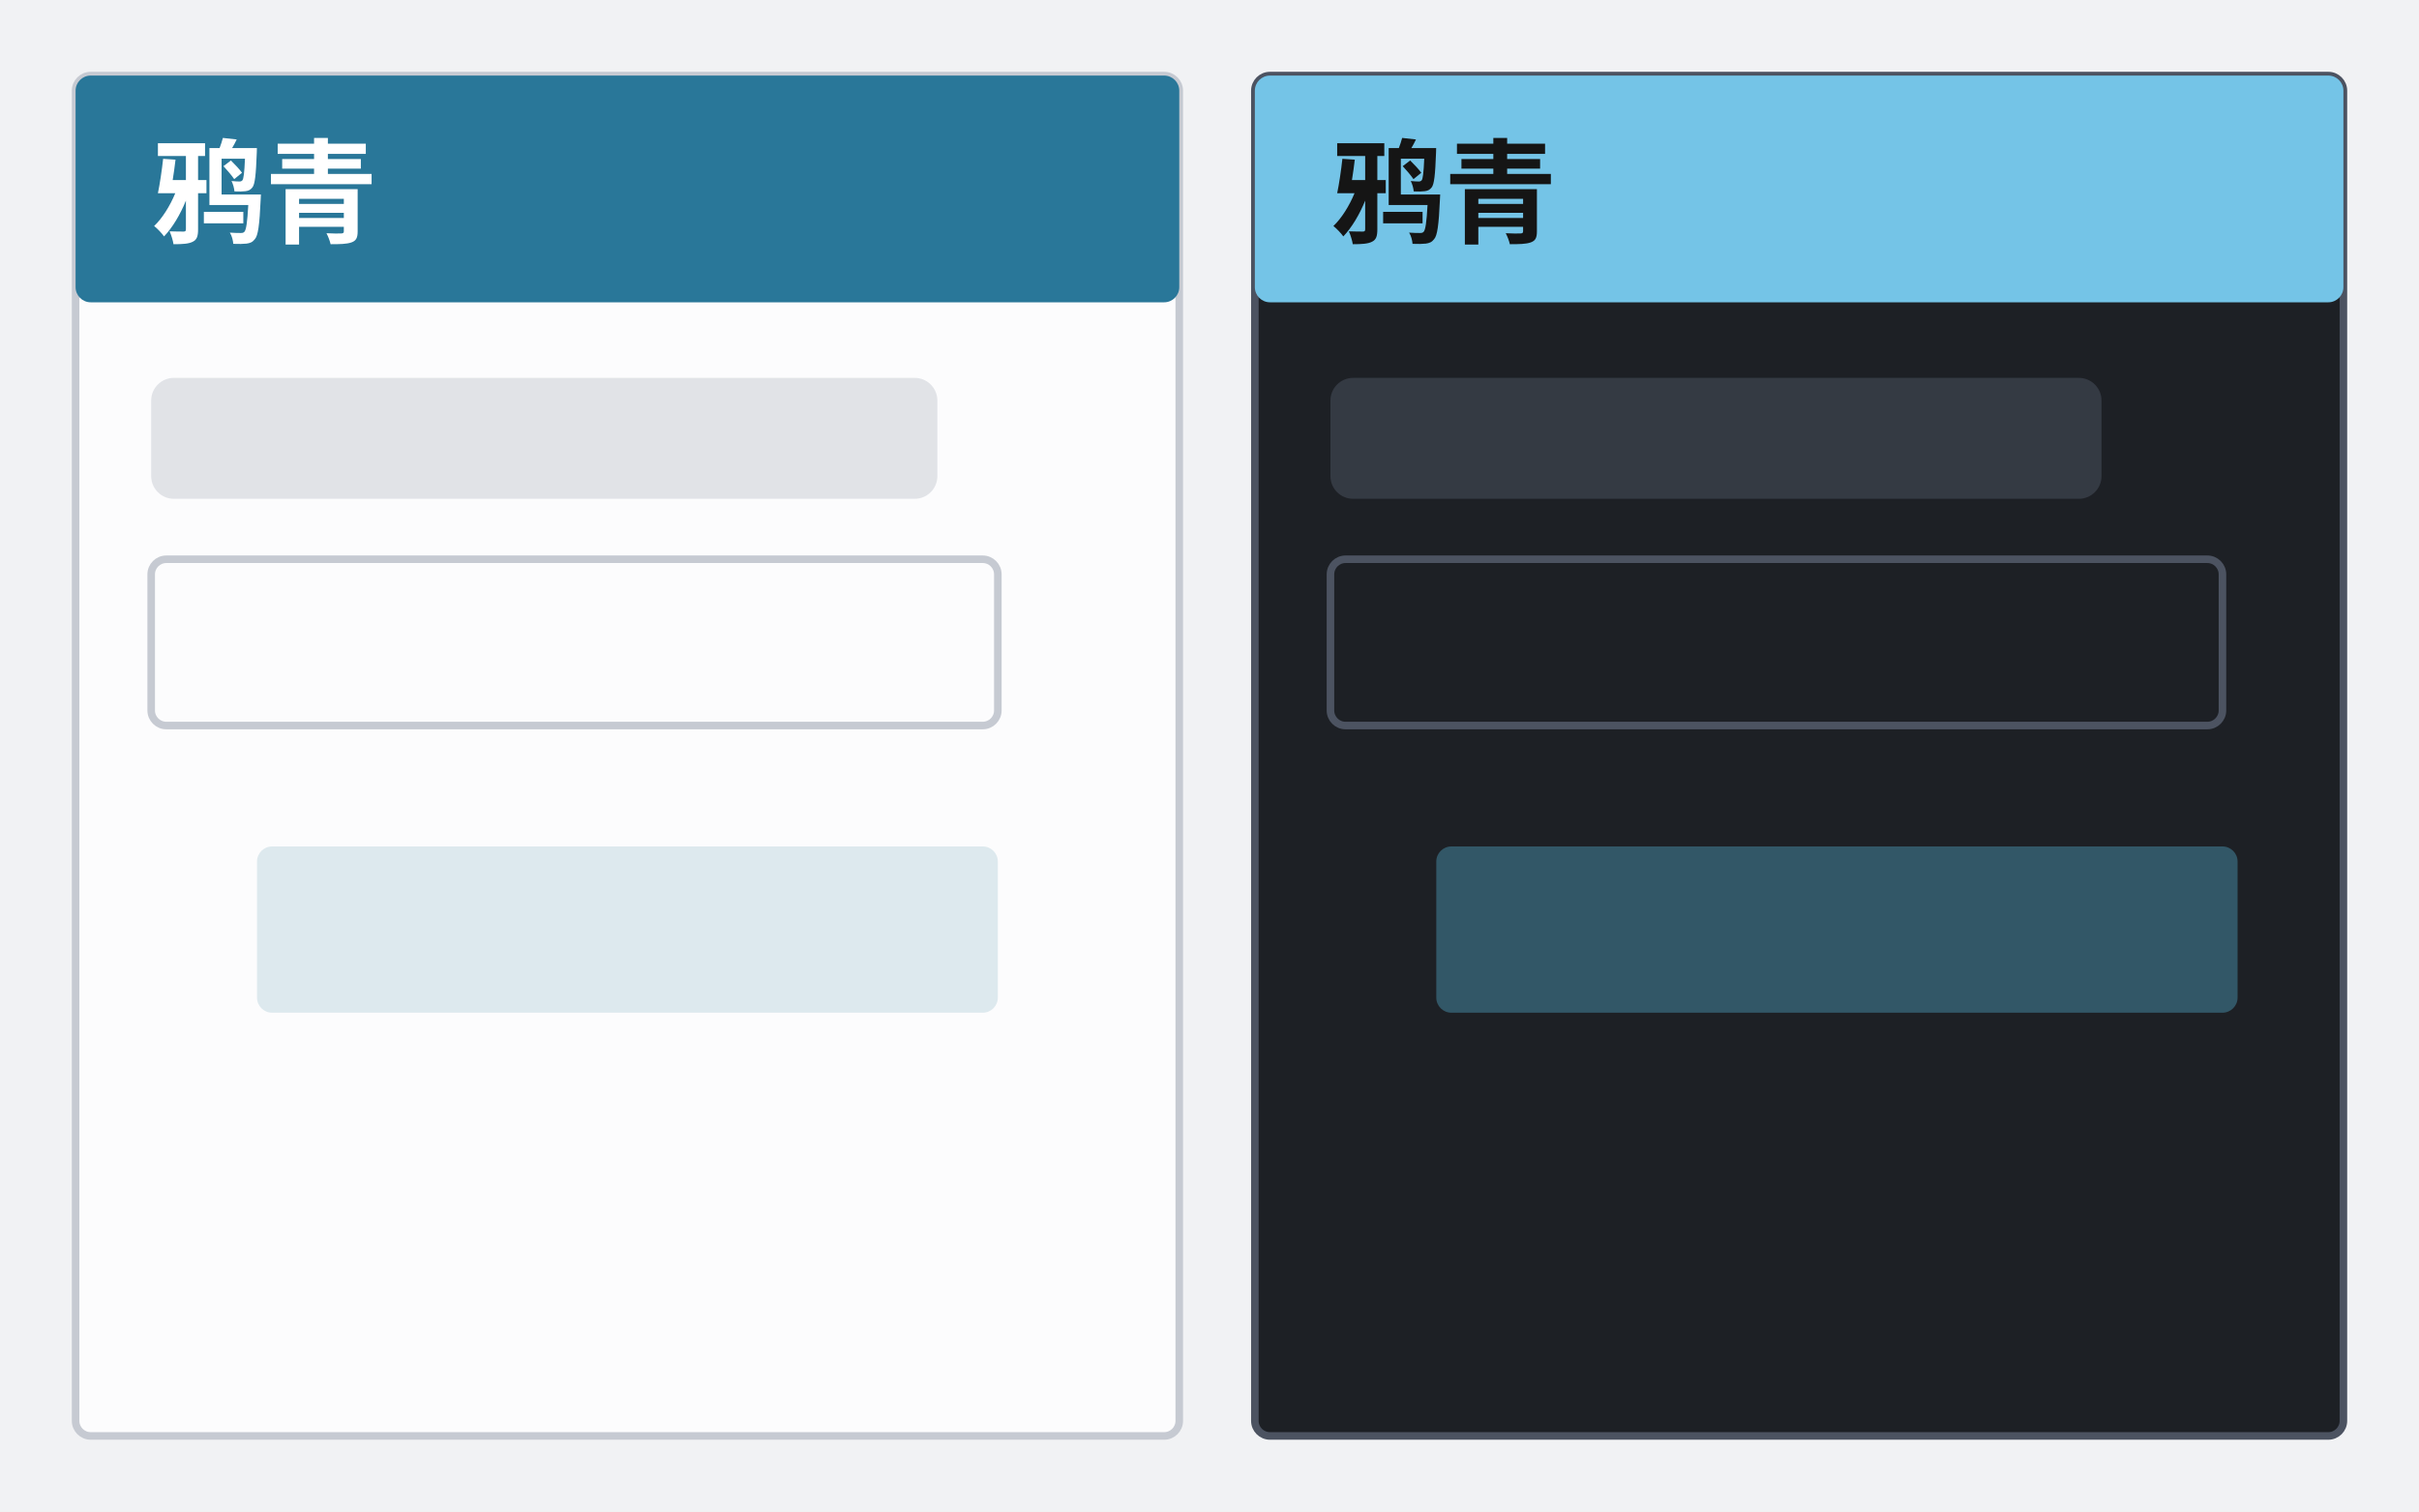
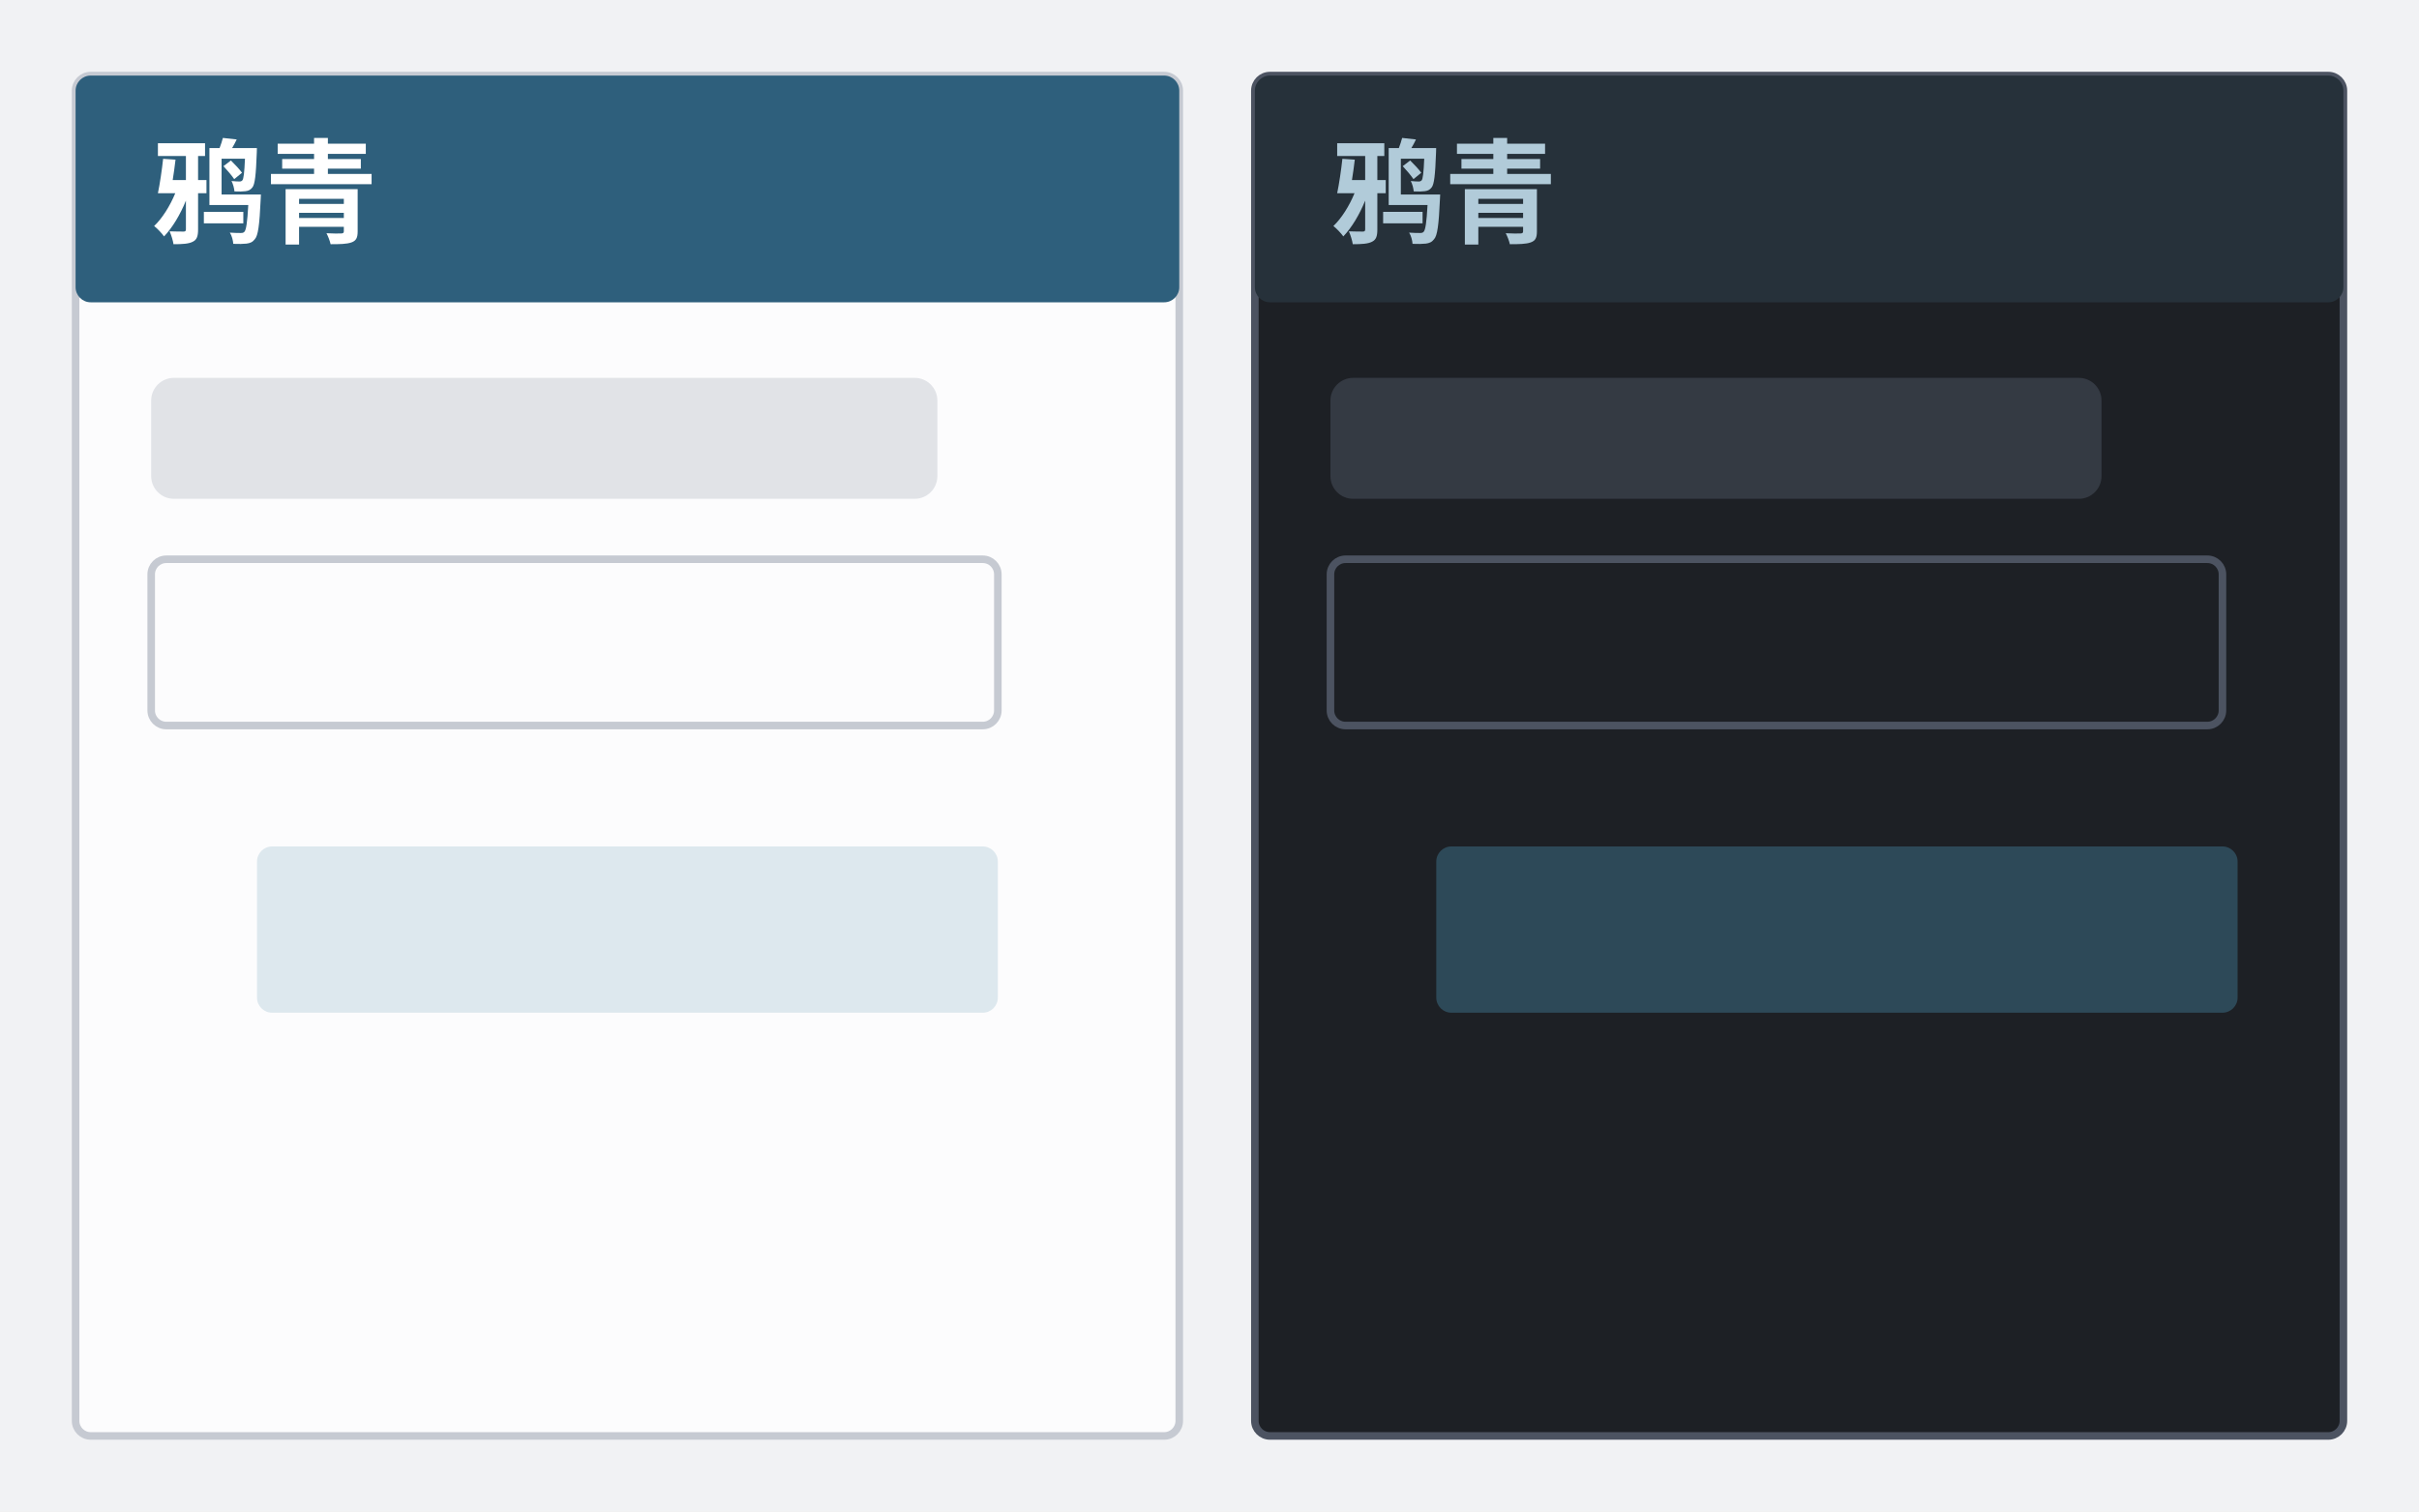
<svg xmlns="http://www.w3.org/2000/svg" width="320" height="200" viewBox="0 0 320 200">
  <rect width="320" height="200" fill="#f1f2f4" />
  <rect x="10" y="10" width="146" height="180" rx="2" fill="#fcfcfd" stroke="#c6cad2" stroke-width="1" />
-   <rect x="10" y="10" width="146" height="30" rx="2" fill="#297799" />
+   <rect x="10" y="10" width="146" height="30" rx="2" fill="#2e5f7c" />
  <text x="20" y="31" font-family="Arial,sans-serif" font-size="15" font-weight="bold" fill="#ffffff">鸦青</text>
  <rect x="20" y="50" width="104" height="16" rx="3" fill="#c6cad2" opacity=".5" />
  <rect x="20" y="74" width="112" height="22" rx="2" fill="#fcfcfd" stroke="#c6cad2" />
-   <rect x="34" y="112" width="98" height="22" rx="2" fill="#dde9ee" />
+   <rect x="34" y="112" width="98" height="22" rx="2" fill="#dde8ee" />
  <rect x="166" y="10" width="144" height="180" rx="2" fill="#1d2025" stroke="#4c5361" stroke-width="1" />
-   <rect x="166" y="10" width="144" height="30" rx="2" fill="#74c4e7" />
-   <text x="176" y="31" font-family="Arial,sans-serif" font-size="15" font-weight="bold" fill="#151515">鸦青</text>
+   <rect x="166" y="10" width="144" height="30" rx="2" fill="#26313a" />
+   <text x="176" y="31" font-family="Arial,sans-serif" font-size="15" font-weight="bold" fill="#b1cbd9">鸦青</text>
  <rect x="176" y="50" width="102" height="16" rx="3" fill="#4c5361" opacity=".5" />
  <rect x="176" y="74" width="118" height="22" rx="2" fill="#1d2025" stroke="#4c5361" />
-   <rect x="190" y="112" width="106" height="22" rx="2" fill="#325767" />
+   <rect x="190" y="112" width="106" height="22" rx="2" fill="#2d4958" />
</svg>
